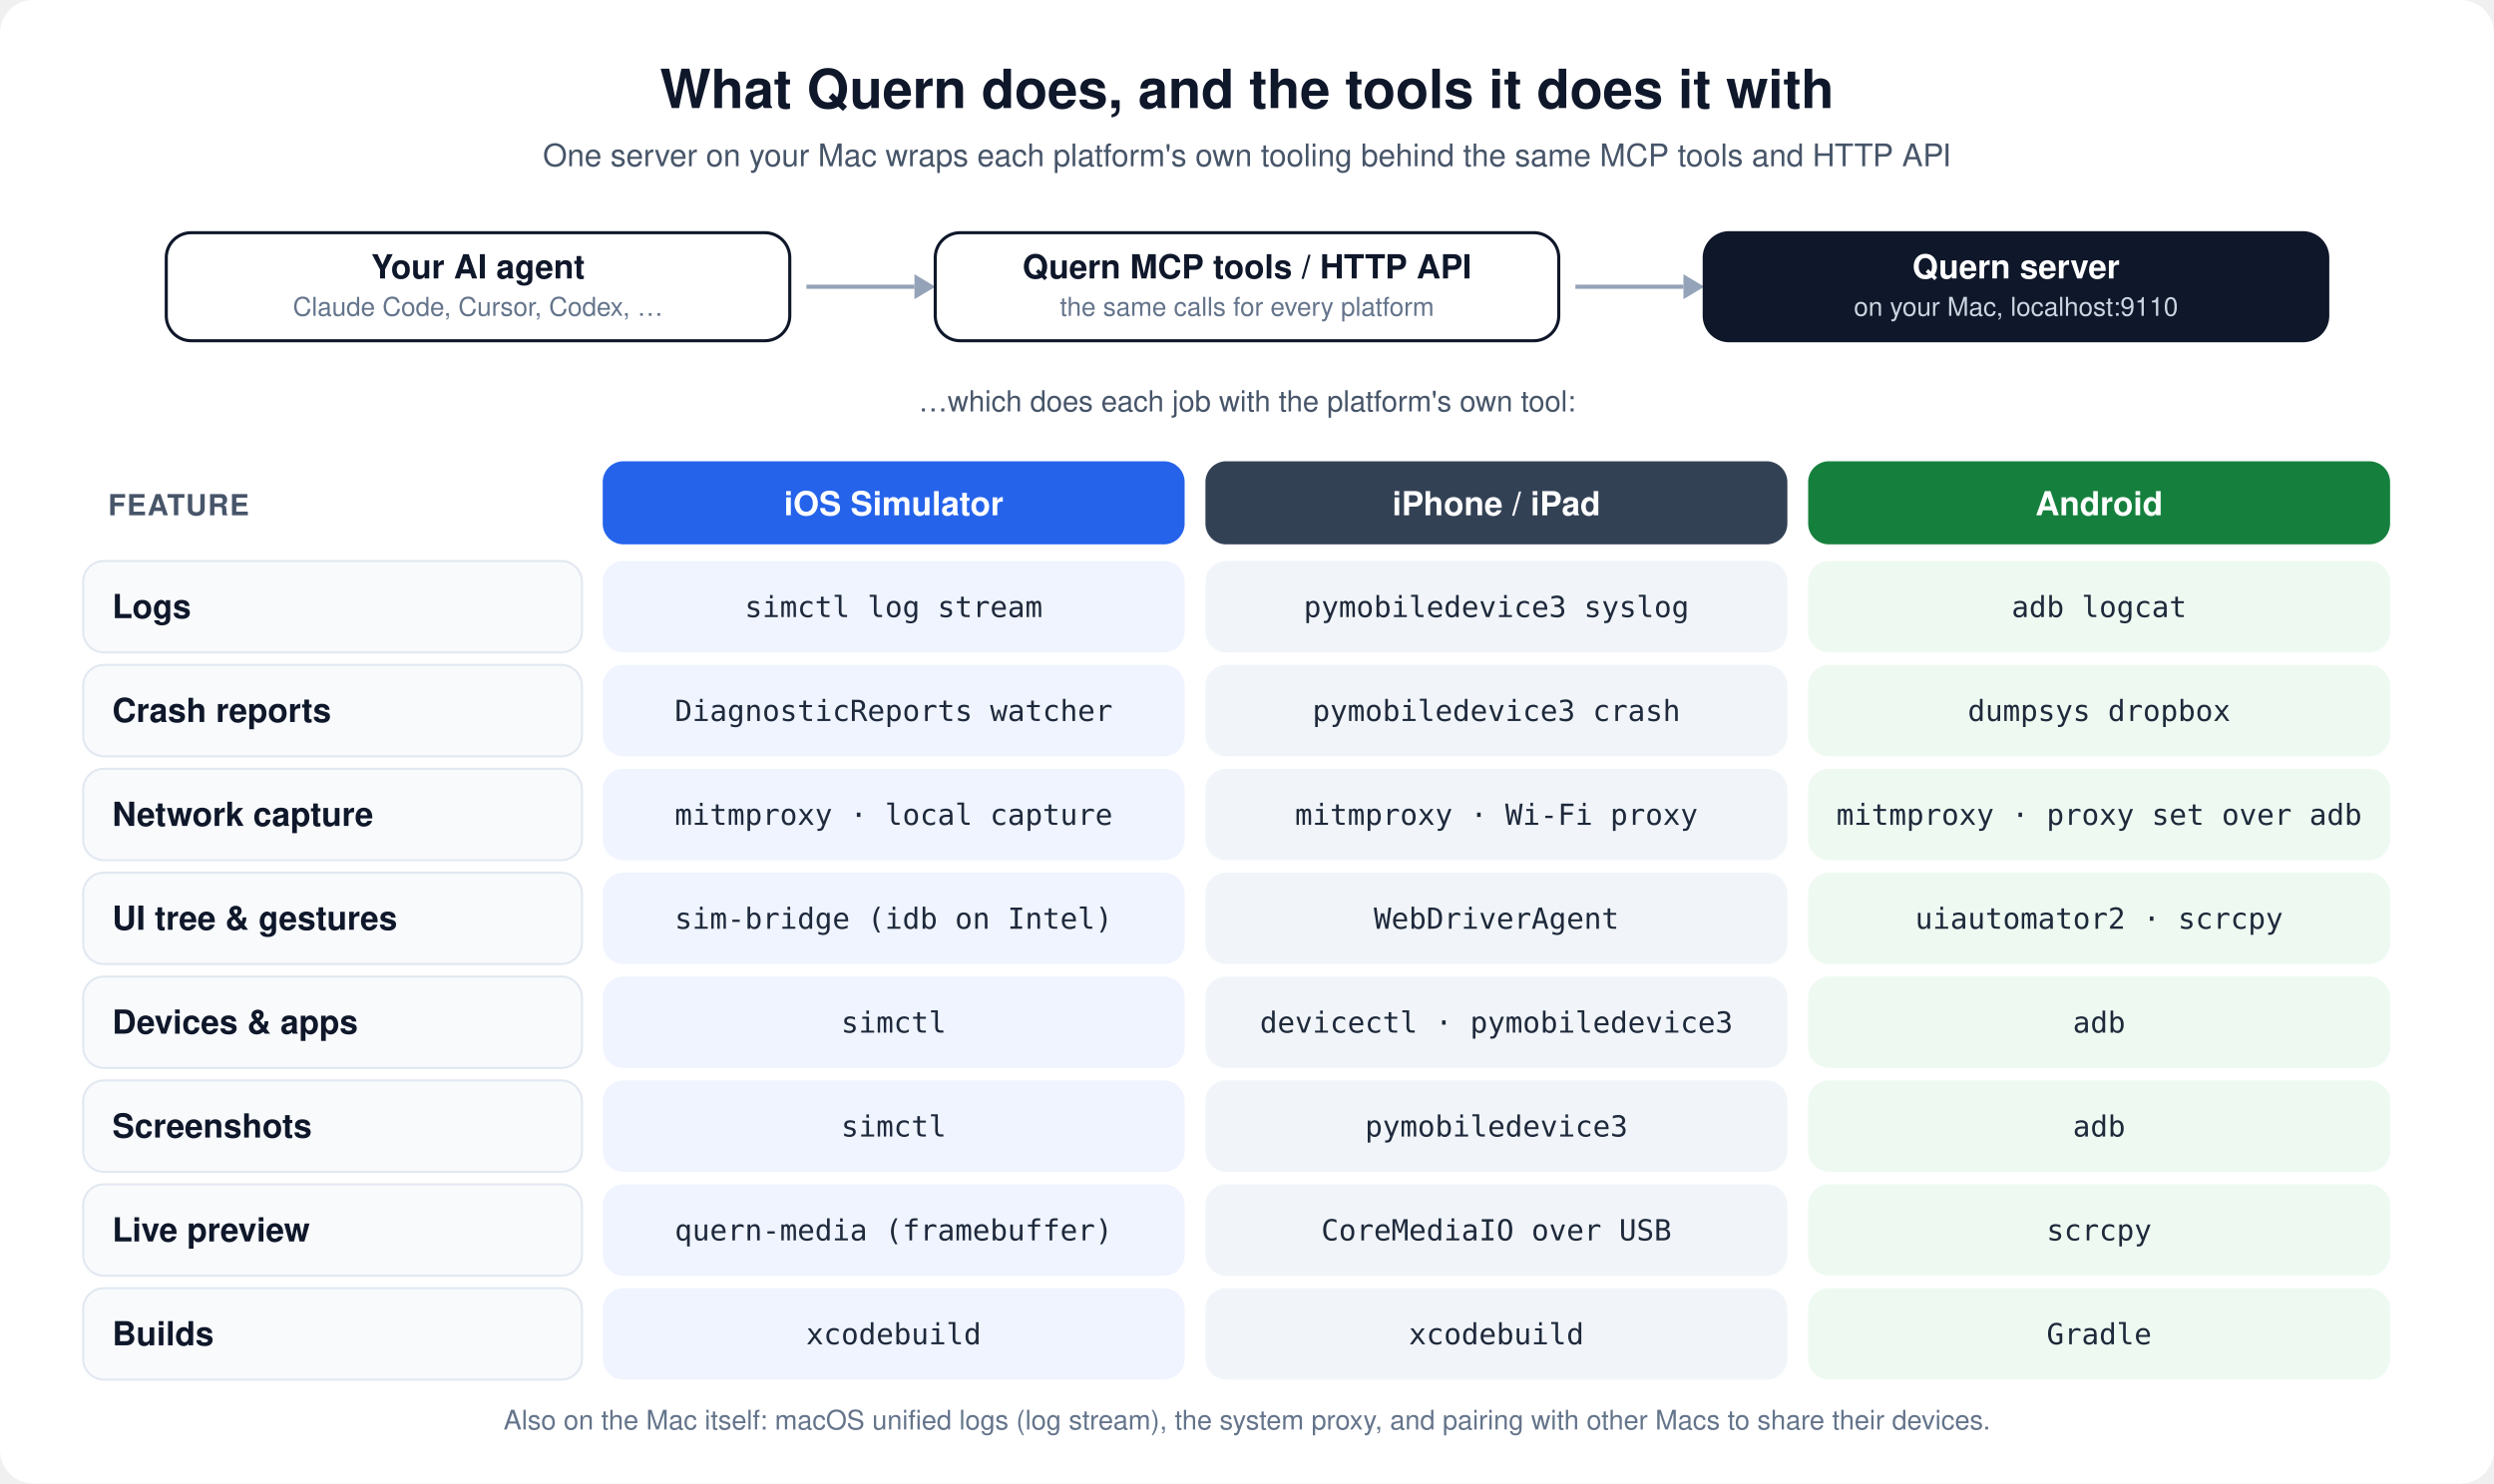
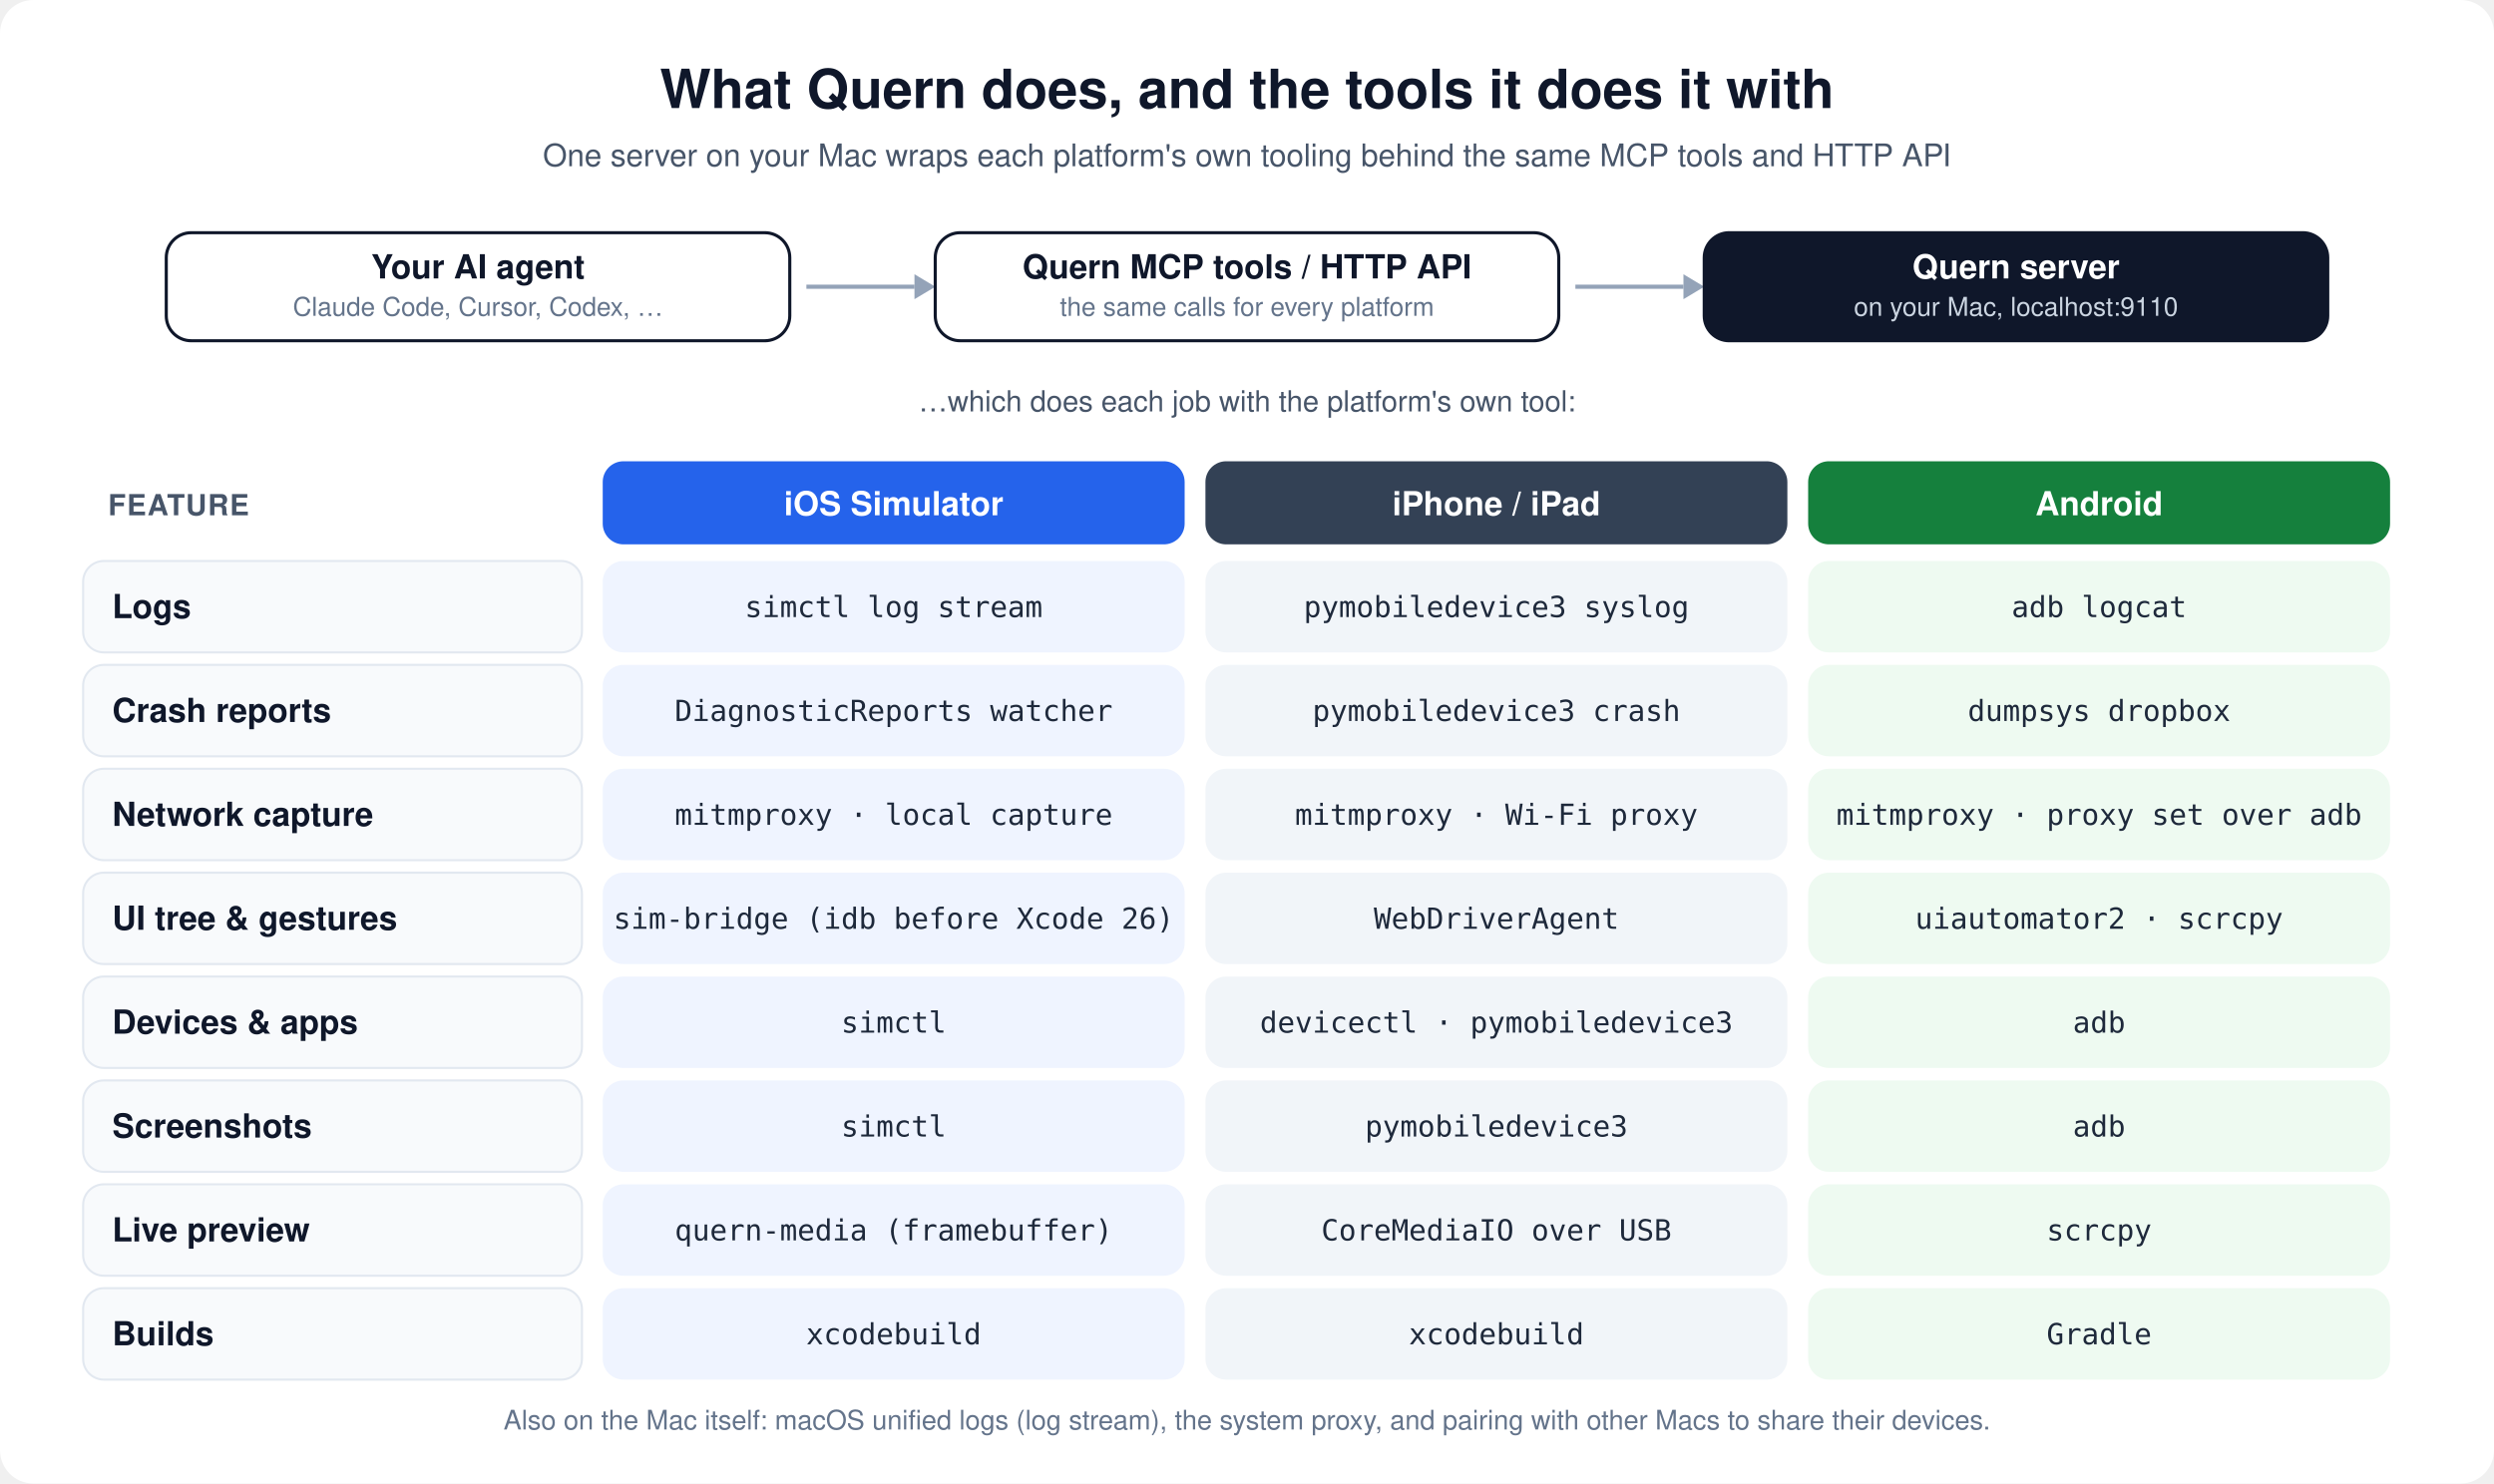
<svg xmlns="http://www.w3.org/2000/svg" width="1200" height="714" viewBox="0 0 1200 714" font-family="-apple-system, BlinkMacSystemFont, 'Segoe UI', Helvetica, Arial, sans-serif">
  <rect width="1200" height="714" rx="16" fill="#ffffff" />
  <text x="600.0" y="52" text-anchor="middle" font-size="26" font-weight="700" fill="#0f172a">What Quern does, and the tools it does it with</text>
  <text x="600.0" y="80" text-anchor="middle" font-size="15" fill="#475569">One server on your Mac wraps each platform's own tooling behind the same MCP tools and HTTP API</text>
  <rect x="80.0" y="112" width="300" height="52" rx="12" fill="#ffffff" stroke="#0f172a" stroke-width="1.5" />
  <text x="230.0" y="134" text-anchor="middle" font-size="16" font-weight="650" fill="#0f172a">Your AI agent</text>
  <text x="230.0" y="152" text-anchor="middle" font-size="12.5" fill="#64748b">Claude Code, Cursor, Codex, …</text>
  <line x1="388.0" y1="138.0" x2="440.0" y2="138.0" stroke="#94a3b8" stroke-width="2" />
  <path d="M440.0,132.0 L450.0,138.0 L440.0,144.0 Z" fill="#94a3b8" />
  <rect x="450.0" y="112" width="300" height="52" rx="12" fill="#ffffff" stroke="#0f172a" stroke-width="1.5" />
  <text x="600.0" y="134" text-anchor="middle" font-size="16" font-weight="650" fill="#0f172a">Quern MCP tools / HTTP API</text>
  <text x="600.0" y="152" text-anchor="middle" font-size="12.5" fill="#64748b">the same calls for every platform</text>
  <line x1="758.0" y1="138.0" x2="810.0" y2="138.0" stroke="#94a3b8" stroke-width="2" />
  <path d="M810.0,132.0 L820.0,138.0 L810.0,144.0 Z" fill="#94a3b8" />
  <rect x="820.0" y="112" width="300" height="52" rx="12" fill="#0f172a" stroke="#0f172a" stroke-width="1.5" />
  <text x="970.0" y="134" text-anchor="middle" font-size="16" font-weight="650" fill="#ffffff">Quern server</text>
  <text x="970.0" y="152" text-anchor="middle" font-size="12.5" fill="#cbd5e1">on your Mac, localhost:9110</text>
  <text x="600.0" y="198" text-anchor="middle" font-size="14" fill="#475569">…which does each job with the platform's own tool:</text>
  <text x="52" y="248" font-size="14" font-weight="700" fill="#475569" letter-spacing="0.5">FEATURE</text>
  <rect x="290" y="222" width="280" height="40" rx="10" fill="#2563eb" />
  <text x="430.0" y="248" text-anchor="middle" font-size="16" font-weight="700" fill="#ffffff">iOS Simulator</text>
  <rect x="580" y="222" width="280" height="40" rx="10" fill="#334155" />
  <text x="720.0" y="248" text-anchor="middle" font-size="16" font-weight="700" fill="#ffffff">iPhone / iPad</text>
  <rect x="870" y="222" width="280" height="40" rx="10" fill="#15803d" />
  <text x="1010.0" y="248" text-anchor="middle" font-size="16" font-weight="700" fill="#ffffff">Android</text>
  <rect x="40" y="270" width="240" height="44" rx="10" fill="#f8fafc" stroke="#e2e8f0" />
  <text x="54" y="297.5" font-size="16" font-weight="650" fill="#0f172a">Logs</text>
  <rect x="290" y="270" width="280" height="44" rx="10" fill="#eff4ff" />
  <text x="430.0" y="297.0" text-anchor="middle" font-size="14" font-family="SFMono-Regular, Menlo, Consolas, monospace" fill="#1e293b">simctl log stream</text>
  <rect x="580" y="270" width="280" height="44" rx="10" fill="#f1f5f9" />
  <text x="720.0" y="297.0" text-anchor="middle" font-size="14" font-family="SFMono-Regular, Menlo, Consolas, monospace" fill="#1e293b">pymobiledevice3 syslog</text>
  <rect x="870" y="270" width="280" height="44" rx="10" fill="#eefaf1" />
  <text x="1010.0" y="297.0" text-anchor="middle" font-size="14" font-family="SFMono-Regular, Menlo, Consolas, monospace" fill="#1e293b">adb logcat</text>
  <rect x="40" y="320" width="240" height="44" rx="10" fill="#f8fafc" stroke="#e2e8f0" />
  <text x="54" y="347.5" font-size="16" font-weight="650" fill="#0f172a">Crash reports</text>
  <rect x="290" y="320" width="280" height="44" rx="10" fill="#eff4ff" />
  <text x="430.0" y="347.0" text-anchor="middle" font-size="14" font-family="SFMono-Regular, Menlo, Consolas, monospace" fill="#1e293b">DiagnosticReports watcher</text>
  <rect x="580" y="320" width="280" height="44" rx="10" fill="#f1f5f9" />
  <text x="720.0" y="347.0" text-anchor="middle" font-size="14" font-family="SFMono-Regular, Menlo, Consolas, monospace" fill="#1e293b">pymobiledevice3 crash</text>
  <rect x="870" y="320" width="280" height="44" rx="10" fill="#eefaf1" />
  <text x="1010.0" y="347.0" text-anchor="middle" font-size="14" font-family="SFMono-Regular, Menlo, Consolas, monospace" fill="#1e293b">dumpsys dropbox</text>
  <rect x="40" y="370" width="240" height="44" rx="10" fill="#f8fafc" stroke="#e2e8f0" />
  <text x="54" y="397.5" font-size="16" font-weight="650" fill="#0f172a">Network capture</text>
  <rect x="290" y="370" width="280" height="44" rx="10" fill="#eff4ff" />
  <text x="430.0" y="397.0" text-anchor="middle" font-size="14" font-family="SFMono-Regular, Menlo, Consolas, monospace" fill="#1e293b">mitmproxy · local capture</text>
  <rect x="580" y="370" width="280" height="44" rx="10" fill="#f1f5f9" />
  <text x="720.0" y="397.0" text-anchor="middle" font-size="14" font-family="SFMono-Regular, Menlo, Consolas, monospace" fill="#1e293b">mitmproxy · Wi-Fi proxy</text>
  <rect x="870" y="370" width="280" height="44" rx="10" fill="#eefaf1" />
  <text x="1010.0" y="397.0" text-anchor="middle" font-size="14" font-family="SFMono-Regular, Menlo, Consolas, monospace" fill="#1e293b">mitmproxy · proxy set over adb</text>
  <rect x="40" y="420" width="240" height="44" rx="10" fill="#f8fafc" stroke="#e2e8f0" />
  <text x="54" y="447.5" font-size="16" font-weight="650" fill="#0f172a">UI tree &amp; gestures</text>
  <rect x="290" y="420" width="280" height="44" rx="10" fill="#eff4ff" />
-   <text x="430.0" y="447.0" text-anchor="middle" font-size="14" font-family="SFMono-Regular, Menlo, Consolas, monospace" fill="#1e293b">sim-bridge (idb on Intel)</text>
+   <text x="430.0" y="447.0" text-anchor="middle" font-size="14" font-family="SFMono-Regular, Menlo, Consolas, monospace" fill="#1e293b">sim-bridge (idb before Xcode 26)</text>
  <rect x="580" y="420" width="280" height="44" rx="10" fill="#f1f5f9" />
  <text x="720.0" y="447.0" text-anchor="middle" font-size="14" font-family="SFMono-Regular, Menlo, Consolas, monospace" fill="#1e293b">WebDriverAgent</text>
  <rect x="870" y="420" width="280" height="44" rx="10" fill="#eefaf1" />
  <text x="1010.0" y="447.0" text-anchor="middle" font-size="14" font-family="SFMono-Regular, Menlo, Consolas, monospace" fill="#1e293b">uiautomator2 · scrcpy</text>
  <rect x="40" y="470" width="240" height="44" rx="10" fill="#f8fafc" stroke="#e2e8f0" />
  <text x="54" y="497.5" font-size="16" font-weight="650" fill="#0f172a">Devices &amp; apps</text>
  <rect x="290" y="470" width="280" height="44" rx="10" fill="#eff4ff" />
  <text x="430.0" y="497.0" text-anchor="middle" font-size="14" font-family="SFMono-Regular, Menlo, Consolas, monospace" fill="#1e293b">simctl</text>
  <rect x="580" y="470" width="280" height="44" rx="10" fill="#f1f5f9" />
  <text x="720.0" y="497.0" text-anchor="middle" font-size="14" font-family="SFMono-Regular, Menlo, Consolas, monospace" fill="#1e293b">devicectl · pymobiledevice3</text>
  <rect x="870" y="470" width="280" height="44" rx="10" fill="#eefaf1" />
  <text x="1010.0" y="497.0" text-anchor="middle" font-size="14" font-family="SFMono-Regular, Menlo, Consolas, monospace" fill="#1e293b">adb</text>
  <rect x="40" y="520" width="240" height="44" rx="10" fill="#f8fafc" stroke="#e2e8f0" />
  <text x="54" y="547.5" font-size="16" font-weight="650" fill="#0f172a">Screenshots</text>
  <rect x="290" y="520" width="280" height="44" rx="10" fill="#eff4ff" />
  <text x="430.0" y="547.0" text-anchor="middle" font-size="14" font-family="SFMono-Regular, Menlo, Consolas, monospace" fill="#1e293b">simctl</text>
  <rect x="580" y="520" width="280" height="44" rx="10" fill="#f1f5f9" />
  <text x="720.0" y="547.0" text-anchor="middle" font-size="14" font-family="SFMono-Regular, Menlo, Consolas, monospace" fill="#1e293b">pymobiledevice3</text>
  <rect x="870" y="520" width="280" height="44" rx="10" fill="#eefaf1" />
  <text x="1010.0" y="547.0" text-anchor="middle" font-size="14" font-family="SFMono-Regular, Menlo, Consolas, monospace" fill="#1e293b">adb</text>
  <rect x="40" y="570" width="240" height="44" rx="10" fill="#f8fafc" stroke="#e2e8f0" />
  <text x="54" y="597.5" font-size="16" font-weight="650" fill="#0f172a">Live preview</text>
  <rect x="290" y="570" width="280" height="44" rx="10" fill="#eff4ff" />
  <text x="430.0" y="597.0" text-anchor="middle" font-size="14" font-family="SFMono-Regular, Menlo, Consolas, monospace" fill="#1e293b">quern-media (framebuffer)</text>
  <rect x="580" y="570" width="280" height="44" rx="10" fill="#f1f5f9" />
  <text x="720.0" y="597.0" text-anchor="middle" font-size="14" font-family="SFMono-Regular, Menlo, Consolas, monospace" fill="#1e293b">CoreMediaIO over USB</text>
  <rect x="870" y="570" width="280" height="44" rx="10" fill="#eefaf1" />
  <text x="1010.0" y="597.0" text-anchor="middle" font-size="14" font-family="SFMono-Regular, Menlo, Consolas, monospace" fill="#1e293b">scrcpy</text>
  <rect x="40" y="620" width="240" height="44" rx="10" fill="#f8fafc" stroke="#e2e8f0" />
  <text x="54" y="647.5" font-size="16" font-weight="650" fill="#0f172a">Builds</text>
  <rect x="290" y="620" width="280" height="44" rx="10" fill="#eff4ff" />
  <text x="430.0" y="647.0" text-anchor="middle" font-size="14" font-family="SFMono-Regular, Menlo, Consolas, monospace" fill="#1e293b">xcodebuild</text>
  <rect x="580" y="620" width="280" height="44" rx="10" fill="#f1f5f9" />
  <text x="720.0" y="647.0" text-anchor="middle" font-size="14" font-family="SFMono-Regular, Menlo, Consolas, monospace" fill="#1e293b">xcodebuild</text>
  <rect x="870" y="620" width="280" height="44" rx="10" fill="#eefaf1" />
  <text x="1010.0" y="647.0" text-anchor="middle" font-size="14" font-family="SFMono-Regular, Menlo, Consolas, monospace" fill="#1e293b">Gradle</text>
  <text x="600.0" y="688" text-anchor="middle" font-size="13" fill="#64748b">Also on the Mac itself: macOS unified logs (log stream), the system proxy, and pairing with other Macs to share their devices.</text>
</svg>
